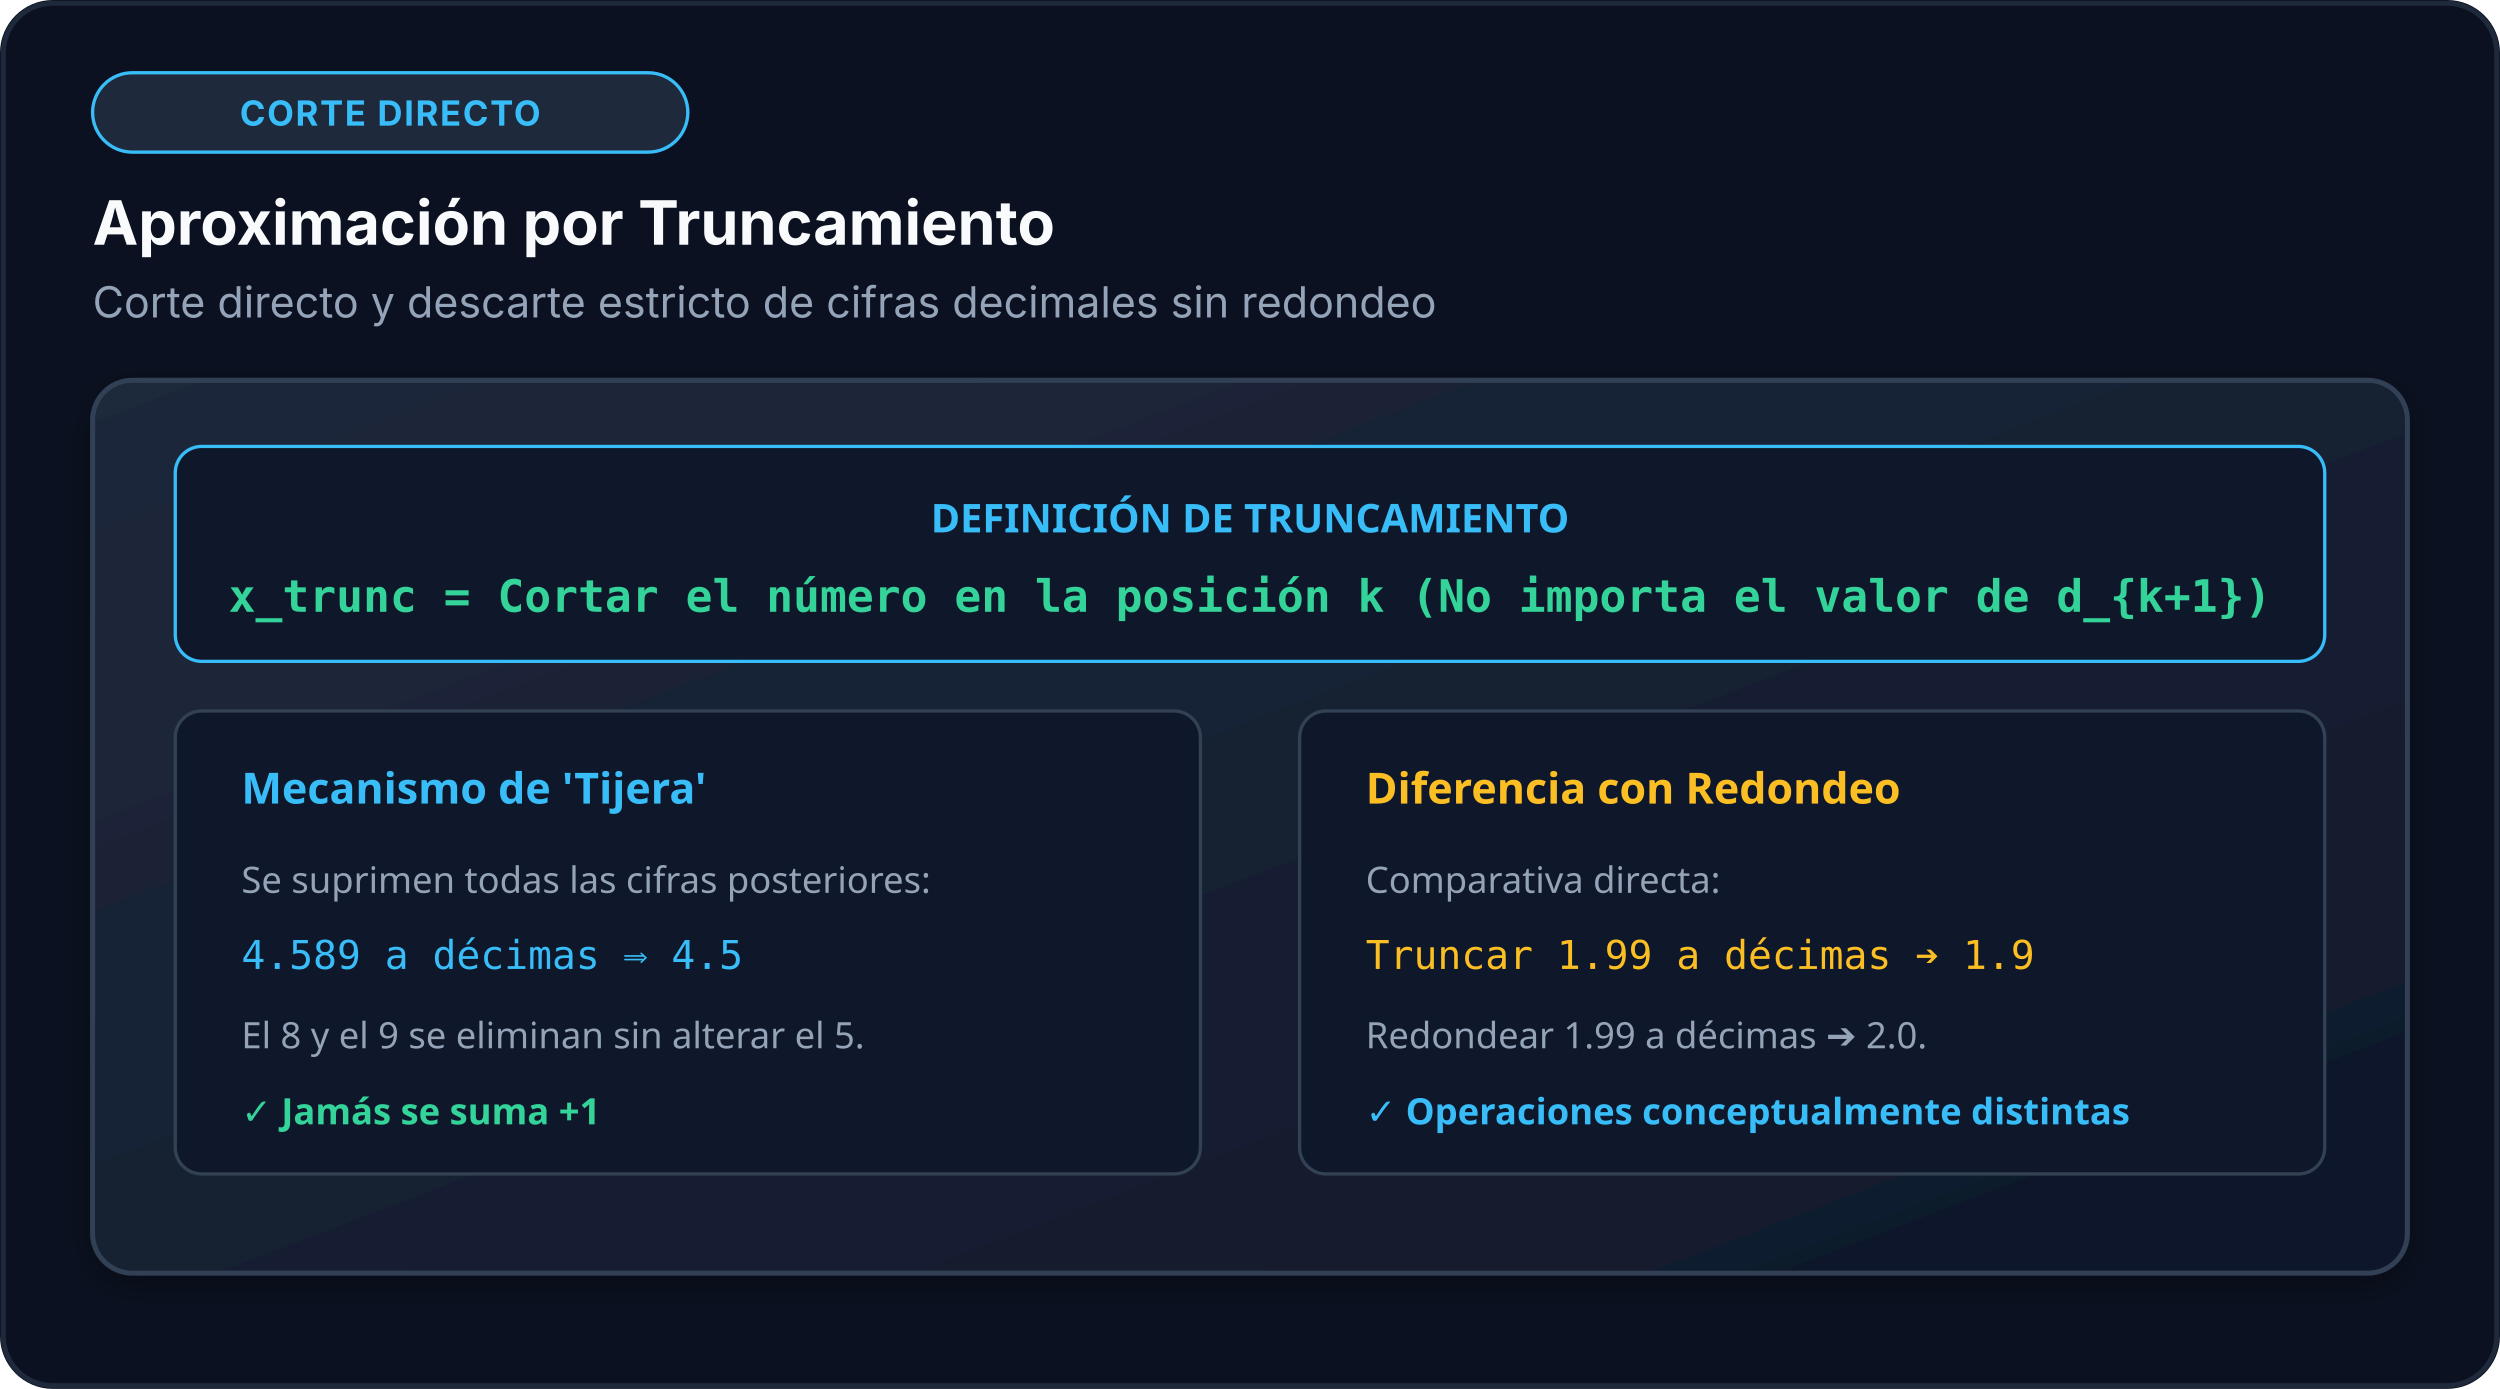
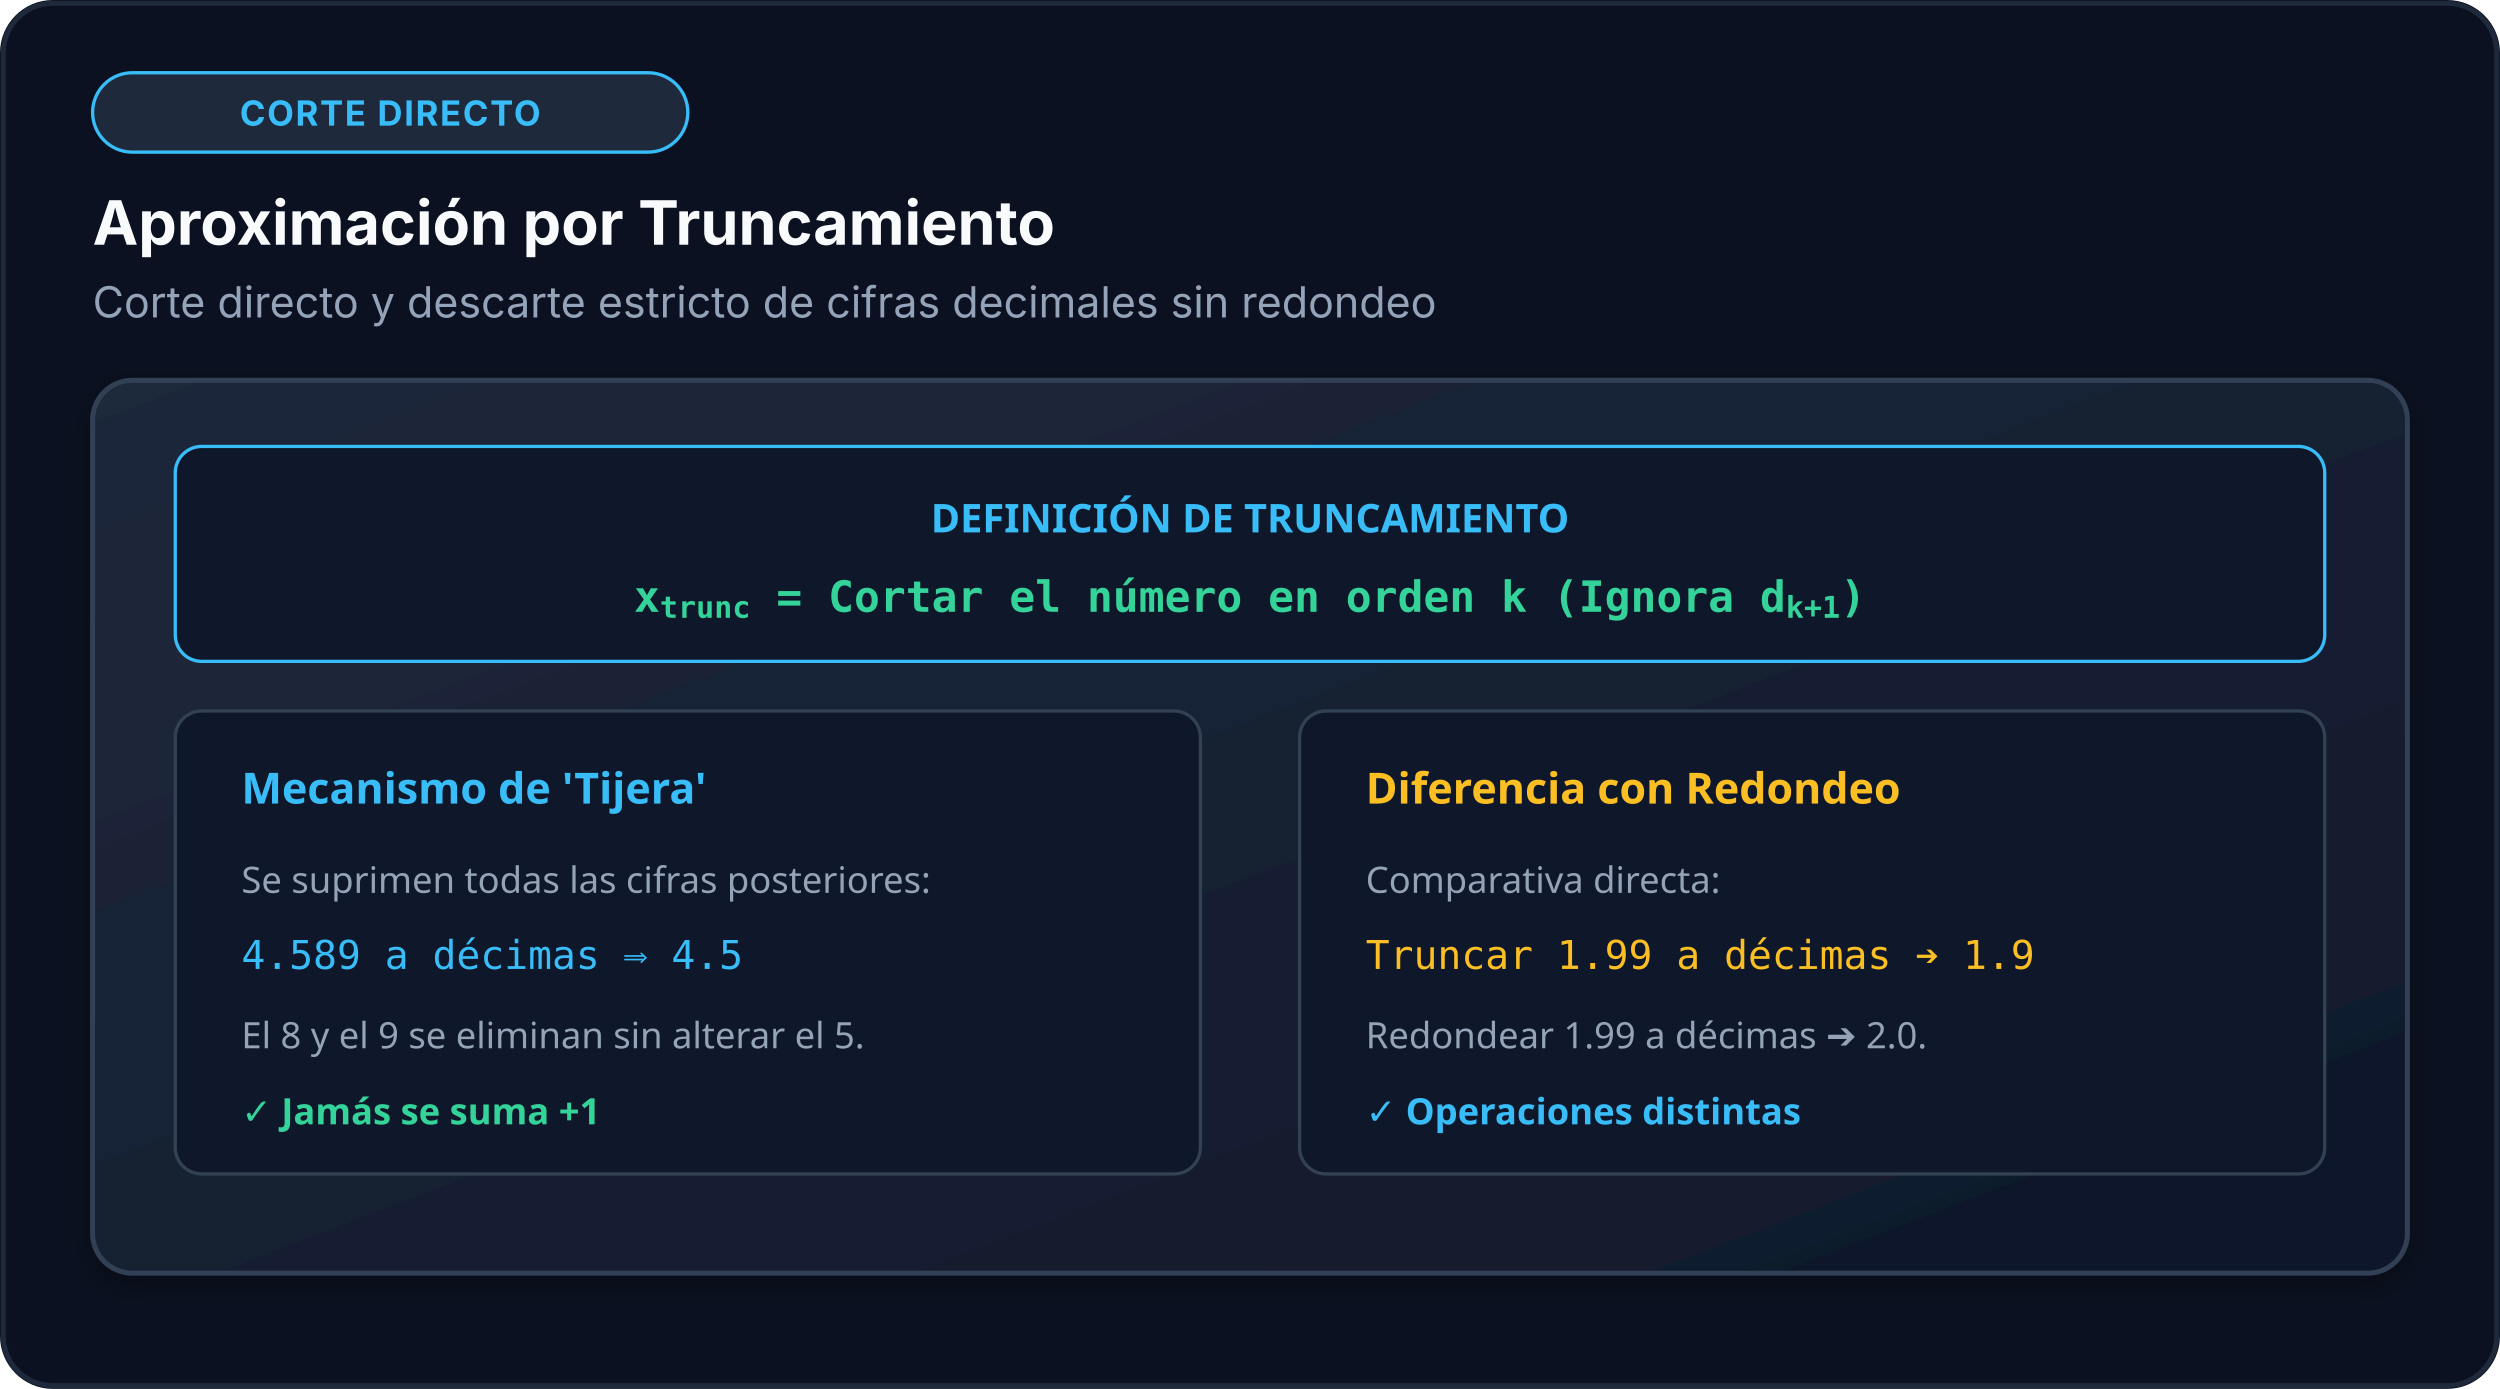
<svg xmlns="http://www.w3.org/2000/svg" viewBox="0 0 756 420" width="100%" height="100%">
  <defs>
    <linearGradient id="cardGrad" x1="0%" y1="0%" x2="100%" y2="100%">
      <stop offset="0%" stop-color="#1e293b" />
      <stop offset="100%" stop-color="#0f172a" />
    </linearGradient>
    <filter id="shadow" x="-4%" y="-4%" width="108%" height="112%">
      <feDropShadow dx="0" dy="3" stdDeviation="4" flood-color="#000000" flood-opacity="0.3" />
    </filter>
  </defs>
  <rect width="756" height="420" rx="16" fill="#0b1120" />
  <rect x="1" y="1" width="754" height="418" rx="15" fill="none" stroke="#1e293b" stroke-width="1.5" />
  <g transform="translate(28, 22)">
    <rect x="0" y="0" width="180" height="24" rx="12" fill="#1e293b" stroke="#38bdf8" stroke-width="1" />
    <text x="90" y="16" fill="#38bdf8" font-family="system-ui, -apple-system, sans-serif" font-size="10.5" font-weight="700" text-anchor="middle" letter-spacing="0.5">CORTE DIRECTO</text>
    <text x="0" y="52" fill="#f8fafc" font-family="system-ui, -apple-system, sans-serif" font-size="18.5" font-weight="700">Aproximación por Truncamiento</text>
    <text x="0" y="74" fill="#94a3b8" font-family="system-ui, -apple-system, sans-serif" font-size="13">Corte directo y descarte estricto de cifras decimales sin redondeo</text>
  </g>
  <g transform="translate(28, 115)">
    <rect width="700" height="270" rx="12" fill="url(#cardGrad)" stroke="#334155" stroke-width="1.5" filter="url(#shadow)" />
    <g transform="translate(25, 20)">
      <rect width="650" height="65" rx="8" fill="#0f172a" stroke="#38bdf8" />
      <text x="325" y="26" fill="#38bdf8" font-family="system-ui, sans-serif" font-size="12" font-weight="700" text-anchor="middle">DEFINICIÓN DE TRUNCAMIENTO</text>
-       <text x="325" y="50" fill="#34d399" font-family="monospace" font-size="13.5" font-weight="700" text-anchor="middle">x_trunc = Cortar el número en la posición k (No importa el valor de d_{k+1})</text>
+       <text x="325" y="50" fill="#34d399" font-family="monospace" font-size="13" font-weight="700" text-anchor="middle">x<tspan baseline-shift="sub" font-size="70%">trunc</tspan> = Cortar el número en orden k (Ignora d<tspan baseline-shift="sub" font-size="70%">k+1</tspan>)</text>
    </g>
    <g transform="translate(25, 100)">
      <rect width="310" height="140" rx="8" fill="#0f172a" stroke="#334155" />
      <text x="20" y="28" fill="#38bdf8" font-family="system-ui, sans-serif" font-size="13" font-weight="700">Mecanismo de 'Tijera'</text>
      <text x="20" y="55" fill="#94a3b8" font-family="system-ui, sans-serif" font-size="11">Se suprimen todas las cifras posteriores:</text>
      <text x="20" y="78" fill="#38bdf8" font-family="monospace" font-size="12">4.589 a décimas ⟹ 4.5</text>
      <text x="20" y="102" fill="#94a3b8" font-family="system-ui, sans-serif" font-size="11">El 8 y el 9 se eliminan sin alterar el 5.</text>
      <text x="20" y="125" fill="#34d399" font-family="system-ui, sans-serif" font-size="11" font-weight="600">✓ Jamás se suma +1</text>
    </g>
    <g transform="translate(365, 100)">
      <rect width="310" height="140" rx="8" fill="#0f172a" stroke="#334155" />
      <text x="20" y="28" fill="#fbbf24" font-family="system-ui, sans-serif" font-size="13" font-weight="700">Diferencia con Redondeo</text>
      <text x="20" y="55" fill="#94a3b8" font-family="system-ui, sans-serif" font-size="11">Comparativa directa:</text>
      <text x="20" y="78" fill="#fbbf24" font-family="monospace" font-size="12">Truncar 1.99 a décimas ➔ 1.9</text>
      <text x="20" y="102" fill="#94a3b8" font-family="system-ui, sans-serif" font-size="11">Redondear 1.99 a décimas ➔ 2.0.</text>
-       <text x="20" y="125" fill="#38bdf8" font-family="system-ui, sans-serif" font-size="11" font-weight="600">✓ Operaciones conceptualmente distintas</text>
+       <text x="20" y="125" fill="#38bdf8" font-family="system-ui, sans-serif" font-size="11" font-weight="600">✓ Operaciones distintas</text>
    </g>
  </g>
</svg>
